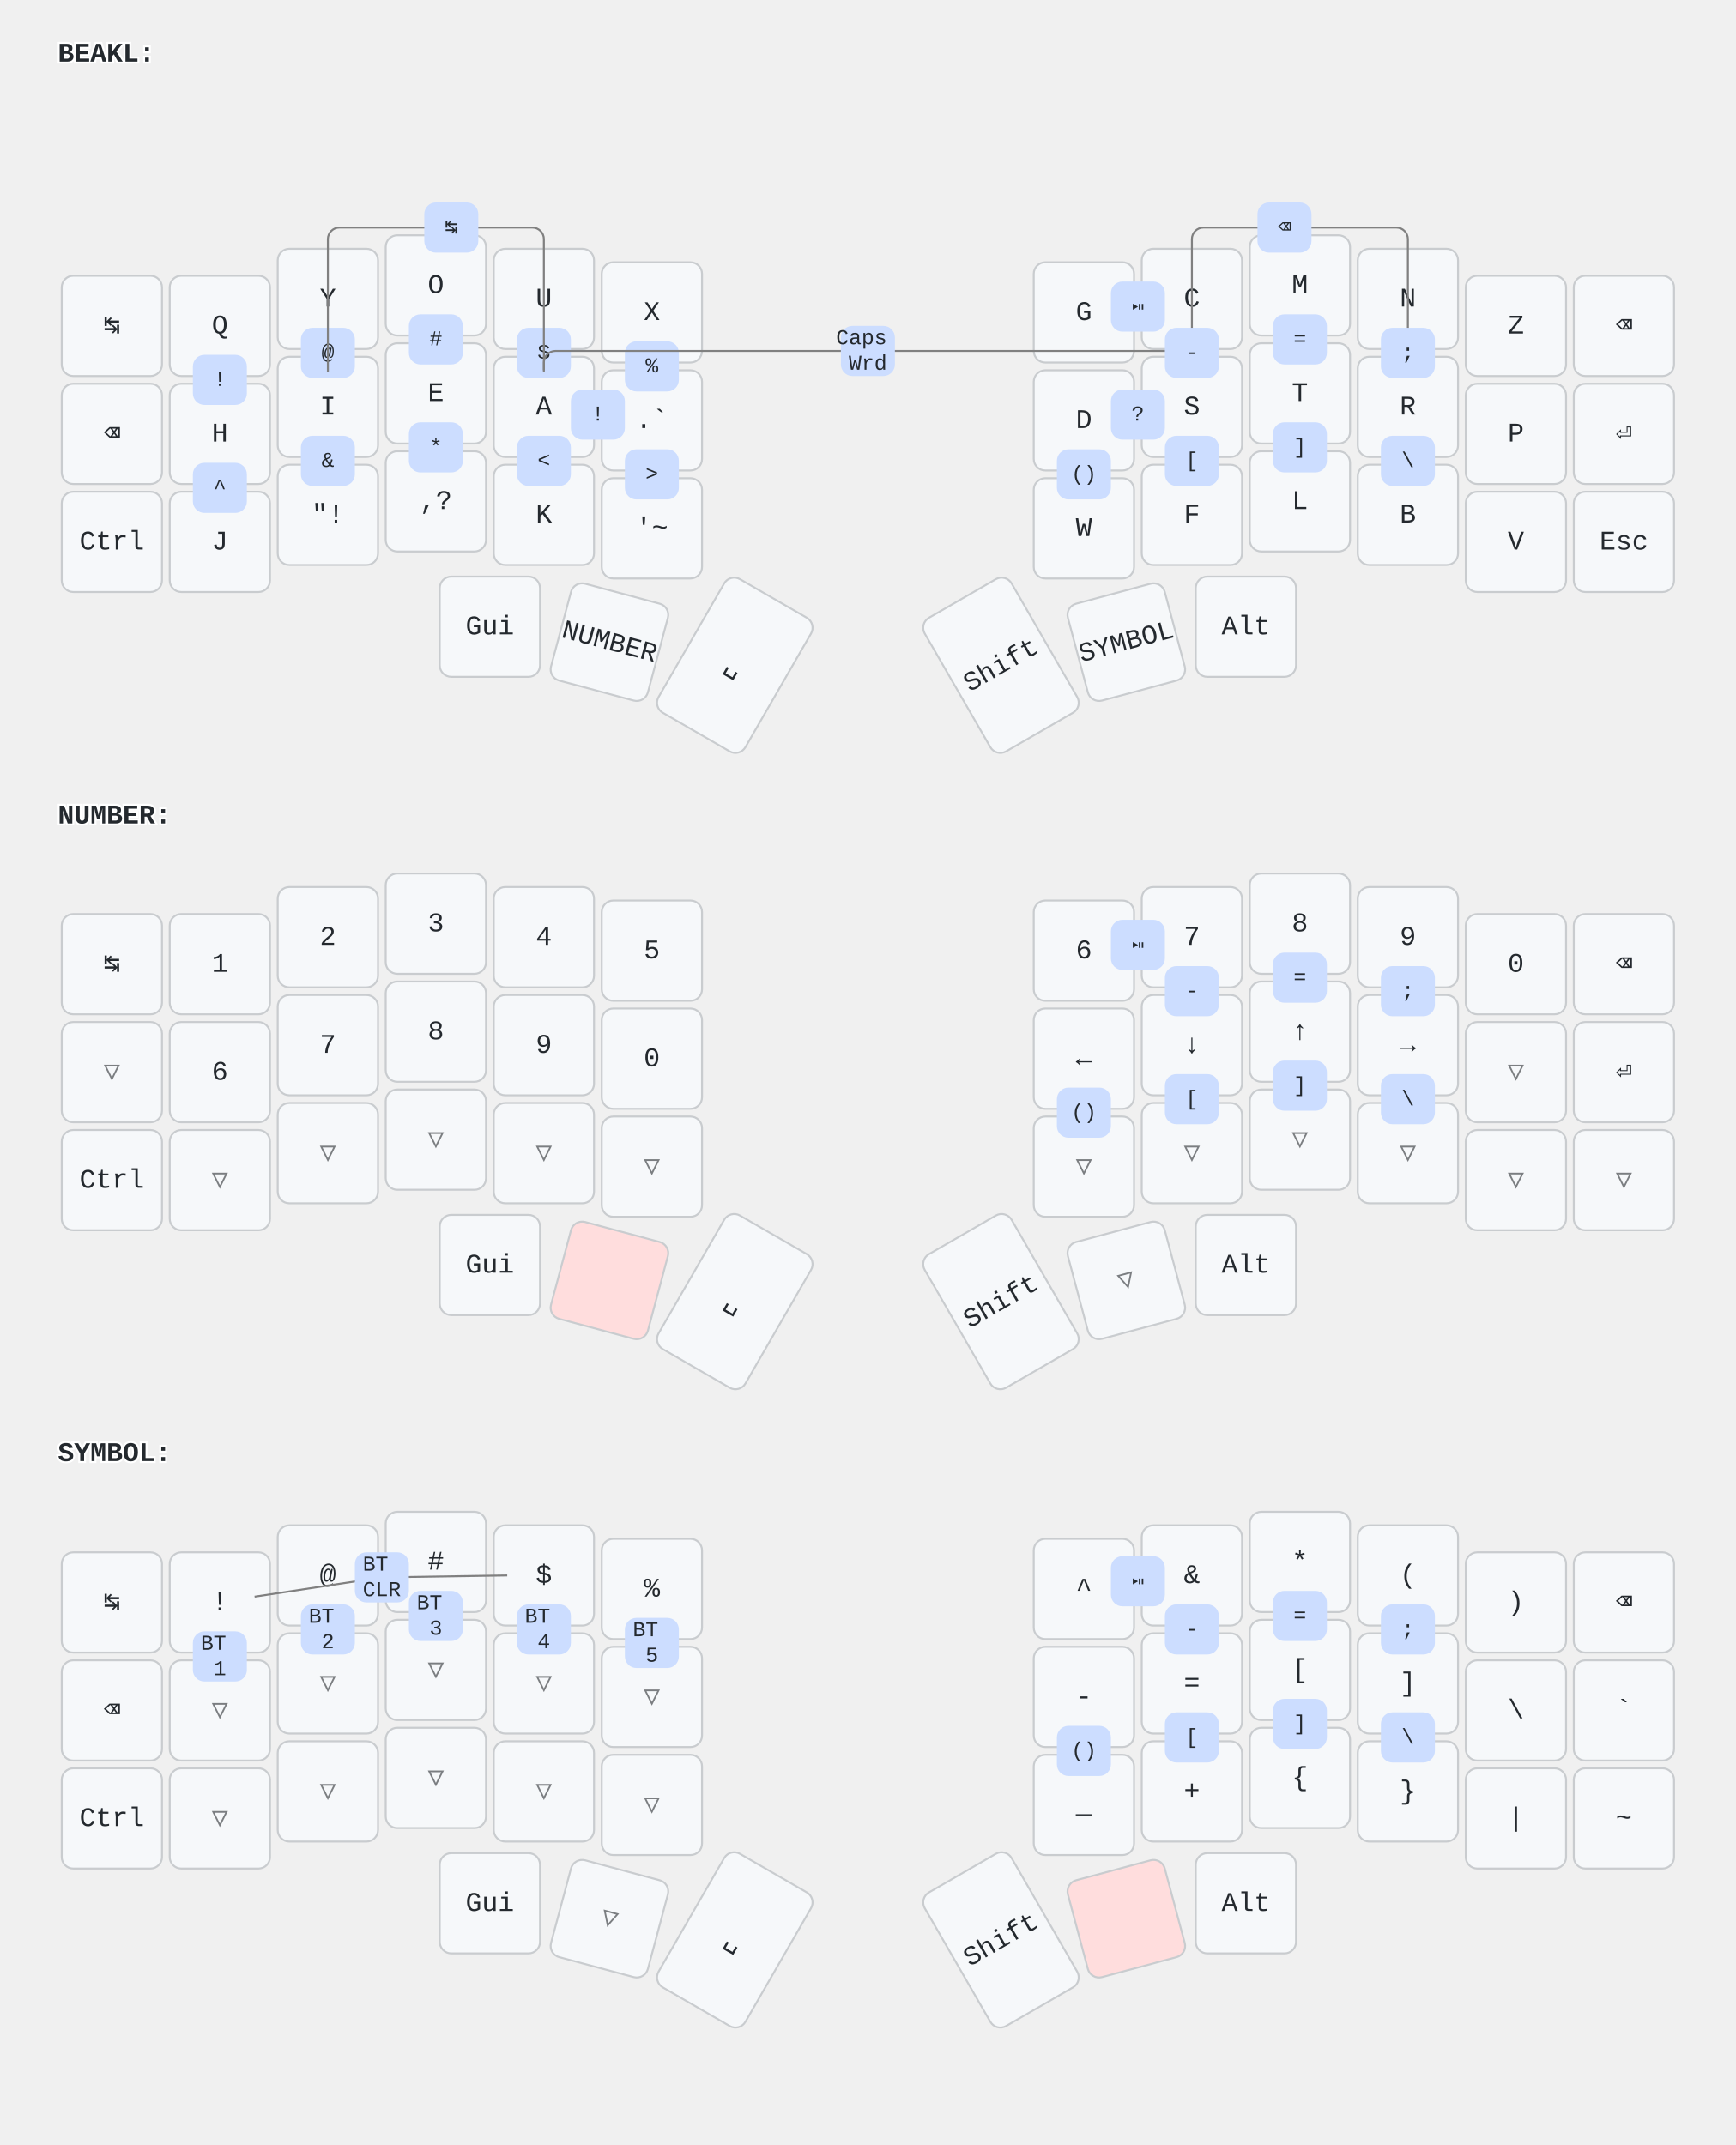
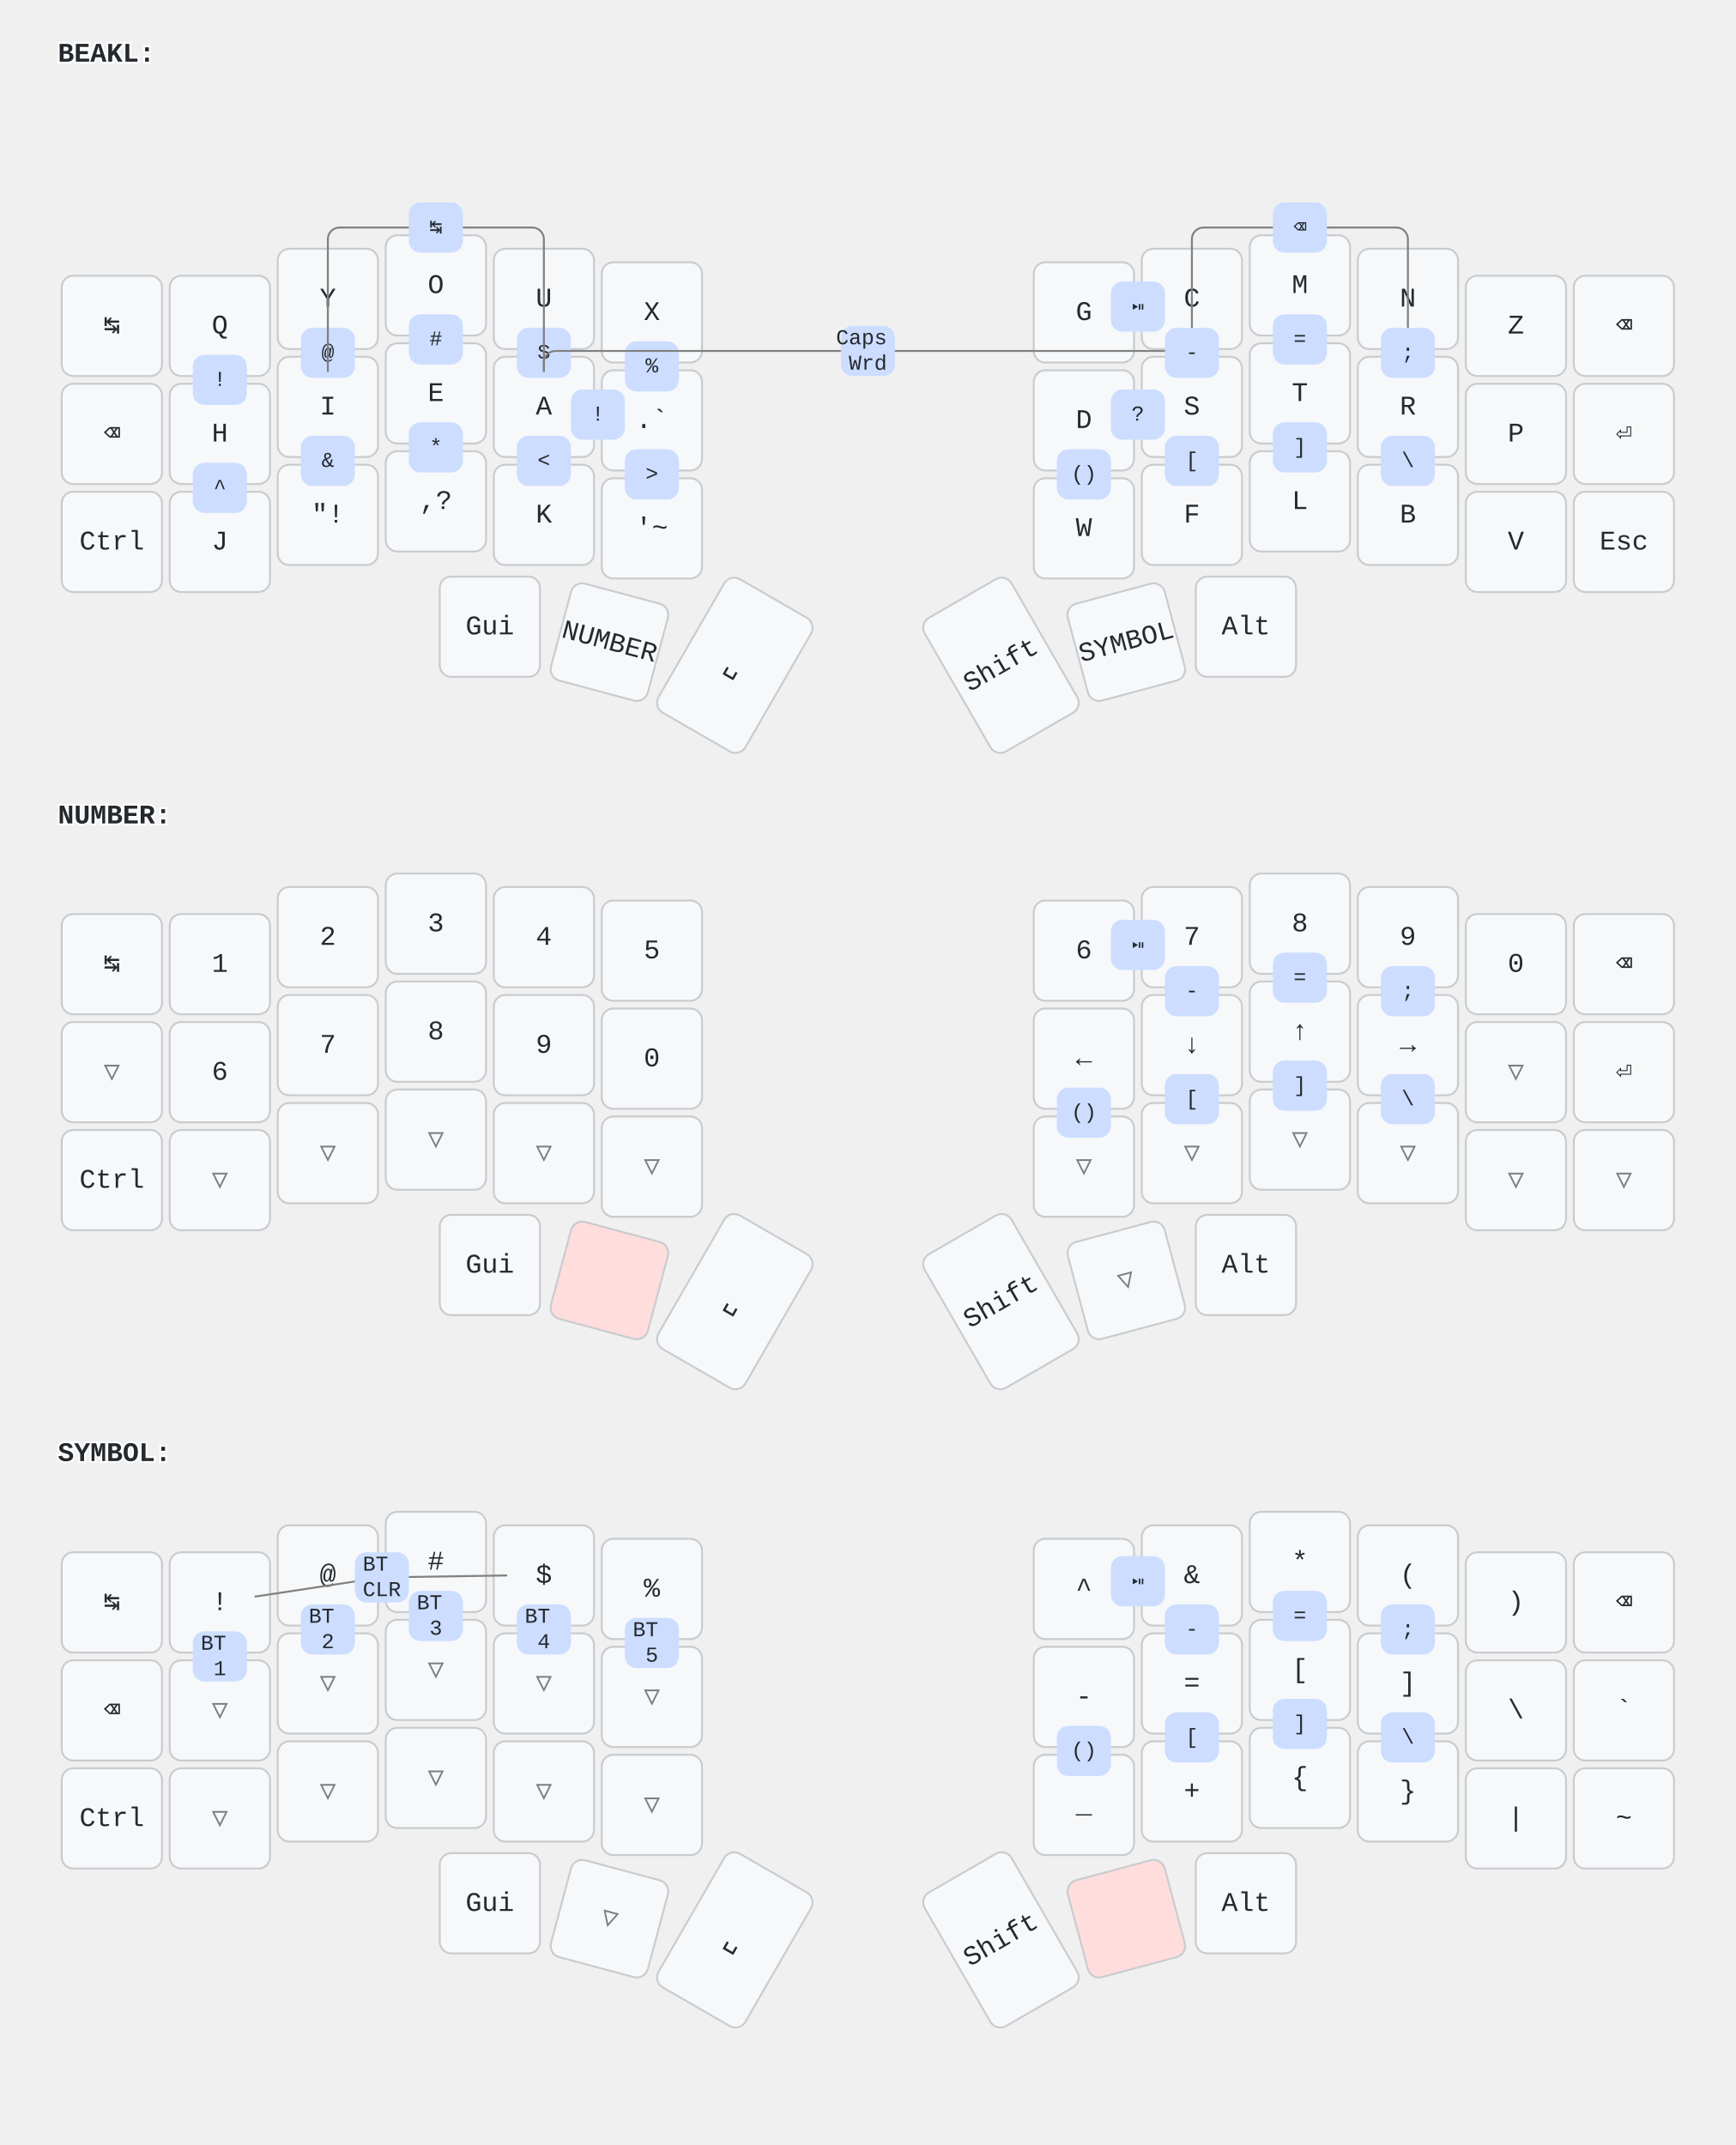
<svg xmlns="http://www.w3.org/2000/svg" width="900.0" height="1112.359" viewBox="0 0 900.0 1112.359" class="keymap">
  <style>/* inherit to force styles through use tags*/
svg path {
    fill: inherit;
}
/* font and background color specifications */
svg.keymap {
    font-family: SFMono-Regular,Consolas,Liberation Mono,Menlo,monospace;
    font-size: 14px;
    font-kerning: normal;
    text-rendering: optimizeLegibility;
    fill: #24292e;
}

/* default key styling */
rect.key {
    fill: #f6f8fa;
    stroke: #c9cccf;
    stroke-width: 1;
}

/* default key side styling, only used is draw_key_sides is set */
rect.side {
    filter: brightness(90%);
}

/* color accent for combo boxes */
rect.combo {
    fill: #cdf;
}

/* color accent for held keys */
rect.held, rect.combo.held {
    fill: #fdd;
}

/* color accent for ghost (optional) keys */
rect.ghost, rect.combo.ghost {
    stroke-dasharray: 4, 4;
    stroke-width: 2;
}

text {
    text-anchor: middle;
    dominant-baseline: middle;
}

/* styling for layer labels */
text.label {
    font-weight: bold;
    text-anchor: start;
    stroke: white;
    stroke-width: 2;
    paint-order: stroke;
}

/* styling for combo tap, and key hold/shifted label text */
text.combo, text.hold, text.shifted {
    font-size: 11px;
}

text.hold {
    text-anchor: middle;
    dominant-baseline: auto;
}

text.shifted {
    text-anchor: middle;
    dominant-baseline: hanging;
}

/* styling for hold/shifted label text in combo box */
text.combo.hold, text.combo.shifted {
    font-size: 8px;
}

/* lighter symbol for transparent keys */
text.trans {
    fill: #7b7e81;
}

/* styling for combo dendrons */
path.combo {
    stroke-width: 1;
    stroke: gray;
    fill: none;
}

/* Start Tabler Icons Cleanup */
/* cannot use height/width with glyphs */
.icon-tabler &gt; path {
    fill: inherit;
    stroke: inherit;
}
/* hide tabler's default box */
.icon-tabler &gt; path[stroke="none"][fill="none"] {
    visibility: collapse;
}
/* End Tabler Icons Cleanup */
</style>
  <g class="layer-BEAKL">
    <text x="30.0" y="28.0" class="label">BEAKL:</text>
    <g class="key keypos-0">
      <rect rx="6" ry="6" x="32" y="143" width="52" height="52" class="key" />
      <text x="58" y="169" class="key tap">↹</text>
    </g>
    <g class="key keypos-1">
      <rect rx="6" ry="6" x="88" y="143" width="52" height="52" class="key" />
      <text x="114" y="169" class="key tap">Q</text>
    </g>
    <g class="key keypos-2">
      <rect rx="6" ry="6" x="144" y="129" width="52" height="52" class="key" />
      <text x="170" y="155" class="key tap">Y</text>
    </g>
    <g class="key keypos-3">
      <rect rx="6" ry="6" x="200" y="122" width="52" height="52" class="key" />
      <text x="226" y="148" class="key tap">O</text>
    </g>
    <g class="key keypos-4">
      <rect rx="6" ry="6" x="256" y="129" width="52" height="52" class="key" />
      <text x="282" y="155" class="key tap">U</text>
    </g>
    <g class="key keypos-5">
      <rect rx="6" ry="6" x="312" y="136" width="52" height="52" class="key" />
      <text x="338" y="162" class="key tap">X</text>
    </g>
    <g class="key keypos-6">
      <rect rx="6" ry="6" x="536" y="136" width="52" height="52" class="key" />
      <text x="562" y="162" class="key tap">G</text>
    </g>
    <g class="key keypos-7">
      <rect rx="6" ry="6" x="592" y="129" width="52" height="52" class="key" />
      <text x="618" y="155" class="key tap">C</text>
    </g>
    <g class="key keypos-8">
      <rect rx="6" ry="6" x="648" y="122" width="52" height="52" class="key" />
      <text x="674" y="148" class="key tap">M</text>
    </g>
    <g class="key keypos-9">
      <rect rx="6" ry="6" x="704" y="129" width="52" height="52" class="key" />
      <text x="730" y="155" class="key tap">N</text>
    </g>
    <g class="key keypos-10">
      <rect rx="6" ry="6" x="760" y="143" width="52" height="52" class="key" />
      <text x="786" y="169" class="key tap">Z</text>
    </g>
    <g class="key keypos-11">
      <rect rx="6" ry="6" x="816" y="143" width="52" height="52" class="key" />
      <text x="842" y="169" class="key tap">⌫</text>
    </g>
    <g class="key keypos-12">
      <rect rx="6" ry="6" x="32" y="199" width="52" height="52" class="key" />
      <text x="58" y="225" class="key tap">⌫</text>
    </g>
    <g class="key keypos-13">
      <rect rx="6" ry="6" x="88" y="199" width="52" height="52" class="key" />
      <text x="114" y="225" class="key tap">H</text>
    </g>
    <g class="key keypos-14">
      <rect rx="6" ry="6" x="144" y="185" width="52" height="52" class="key" />
      <text x="170" y="211" class="key tap">I</text>
    </g>
    <g class="key keypos-15">
      <rect rx="6" ry="6" x="200" y="178" width="52" height="52" class="key" />
      <text x="226" y="204" class="key tap">E</text>
    </g>
    <g class="key keypos-16">
      <rect rx="6" ry="6" x="256" y="185" width="52" height="52" class="key" />
      <text x="282" y="211" class="key tap">A</text>
    </g>
    <g class="key keypos-17">
      <rect rx="6" ry="6" x="312" y="192" width="52" height="52" class="key" />
      <text x="338" y="218" class="key tap">.`</text>
    </g>
    <g class="key keypos-18">
      <rect rx="6" ry="6" x="536" y="192" width="52" height="52" class="key" />
      <text x="562" y="218" class="key tap">D</text>
    </g>
    <g class="key keypos-19">
      <rect rx="6" ry="6" x="592" y="185" width="52" height="52" class="key" />
      <text x="618" y="211" class="key tap">S</text>
    </g>
    <g class="key keypos-20">
      <rect rx="6" ry="6" x="648" y="178" width="52" height="52" class="key" />
      <text x="674" y="204" class="key tap">T</text>
    </g>
    <g class="key keypos-21">
      <rect rx="6" ry="6" x="704" y="185" width="52" height="52" class="key" />
      <text x="730" y="211" class="key tap">R</text>
    </g>
    <g class="key keypos-22">
      <rect rx="6" ry="6" x="760" y="199" width="52" height="52" class="key" />
      <text x="786" y="225" class="key tap">P</text>
    </g>
    <g class="key keypos-23">
      <rect rx="6" ry="6" x="816" y="199" width="52" height="52" class="key" />
      <text x="842" y="225" class="key tap">⏎</text>
    </g>
    <g class="key keypos-24">
      <rect rx="6" ry="6" x="32" y="255" width="52" height="52" class="key" />
      <text x="58" y="281" class="key tap">Ctrl</text>
    </g>
    <g class="key keypos-25">
      <rect rx="6" ry="6" x="88" y="255" width="52" height="52" class="key" />
      <text x="114" y="281" class="key tap">J</text>
    </g>
    <g class="key keypos-26">
      <rect rx="6" ry="6" x="144" y="241" width="52" height="52" class="key" />
      <text x="170" y="267" class="key tap">"!</text>
    </g>
    <g class="key keypos-27">
      <rect rx="6" ry="6" x="200" y="234" width="52" height="52" class="key" />
      <text x="226" y="260" class="key tap">,?</text>
    </g>
    <g class="key keypos-28">
      <rect rx="6" ry="6" x="256" y="241" width="52" height="52" class="key" />
      <text x="282" y="267" class="key tap">K</text>
    </g>
    <g class="key keypos-29">
      <rect rx="6" ry="6" x="312" y="248" width="52" height="52" class="key" />
      <text x="338" y="274" class="key tap">'~</text>
    </g>
    <g class="key keypos-30">
      <rect rx="6" ry="6" x="536" y="248" width="52" height="52" class="key" />
      <text x="562" y="274" class="key tap">W</text>
    </g>
    <g class="key keypos-31">
      <rect rx="6" ry="6" x="592" y="241" width="52" height="52" class="key" />
      <text x="618" y="267" class="key tap">F</text>
    </g>
    <g class="key keypos-32">
      <rect rx="6" ry="6" x="648" y="234" width="52" height="52" class="key" />
      <text x="674" y="260" class="key tap">L</text>
    </g>
    <g class="key keypos-33">
      <rect rx="6" ry="6" x="704" y="241" width="52" height="52" class="key" />
      <text x="730" y="267" class="key tap">B</text>
    </g>
    <g class="key keypos-34">
      <rect rx="6" ry="6" x="760" y="255" width="52" height="52" class="key" />
      <text x="786" y="281" class="key tap">V</text>
    </g>
    <g class="key keypos-35">
      <rect rx="6" ry="6" x="816" y="255" width="52" height="52" class="key" />
      <text x="842" y="281" class="key tap">Esc</text>
    </g>
    <g class="key keypos-36">
      <rect rx="6" ry="6" x="228" y="299" width="52" height="52" class="key" />
      <text x="254" y="325" class="key tap">Gui</text>
    </g>
    <g transform="rotate(15.0, 316, 333)" class="key keypos-37">
      <rect rx="6" ry="6" x="290" y="307" width="52" height="52" class="key" />
      <text x="316" y="333" class="key tap">NUMBER</text>
    </g>
    <g transform="rotate(30.0, 381, 345)" class="key keypos-38">
      <rect rx="6" ry="6" x="355" y="305" width="52" height="80" class="key" />
      <text x="381" y="345" class="key tap">␣</text>
    </g>
    <g transform="rotate(-30.0, 519, 345)" class="key keypos-39">
      <rect rx="6" ry="6" x="493" y="305" width="52" height="80" class="key" />
      <text x="519" y="345" class="key tap">Shift</text>
    </g>
    <g transform="rotate(-15.0, 584, 333)" class="key keypos-40">
      <rect rx="6" ry="6" x="558" y="307" width="52" height="52" class="key" />
      <text x="584" y="333" class="key tap">SYMBOL</text>
    </g>
    <g class="key keypos-41">
      <rect rx="6" ry="6" x="620" y="299" width="52" height="52" class="key" />
      <text x="646" y="325" class="key tap">Alt</text>
    </g>
    <g class="combo combopos-0">
      <rect rx="6" ry="6" x="100" y="184" width="28" height="26" class="combo" />
      <text x="114" y="197" class="combo tap">!</text>
    </g>
    <g class="combo combopos-1">
      <rect rx="6" ry="6" x="156" y="170" width="28" height="26" class="combo" />
      <text x="170" y="183" class="combo tap">@</text>
    </g>
    <g class="combo combopos-2">
      <rect rx="6" ry="6" x="212" y="163" width="28" height="26" class="combo" />
      <text x="226" y="176" class="combo tap">#</text>
    </g>
    <g class="combo combopos-3">
      <rect rx="6" ry="6" x="268" y="170" width="28" height="26" class="combo" />
      <text x="282" y="183" class="combo tap">$</text>
    </g>
    <g class="combo combopos-4">
      <rect rx="6" ry="6" x="324" y="177" width="28" height="26" class="combo" />
      <text x="338" y="190" class="combo tap">%</text>
    </g>
    <g class="combo combopos-5">
      <rect rx="6" ry="6" x="100" y="240" width="28" height="26" class="combo" />
      <text x="114" y="253" class="combo tap">^</text>
    </g>
    <g class="combo combopos-6">
      <rect rx="6" ry="6" x="156" y="226" width="28" height="26" class="combo" />
      <text x="170" y="239" class="combo tap">&amp;</text>
    </g>
    <g class="combo combopos-7">
      <rect rx="6" ry="6" x="212" y="219" width="28" height="26" class="combo" />
      <text x="226" y="232" class="combo tap">*</text>
    </g>
    <g class="combo combopos-8">
      <rect rx="6" ry="6" x="268" y="226" width="28" height="26" class="combo" />
      <text x="282" y="239" class="combo tap">&lt;</text>
    </g>
    <g class="combo combopos-9">
      <rect rx="6" ry="6" x="324" y="233" width="28" height="26" class="combo" />
      <text x="338" y="246" class="combo tap">&gt;</text>
    </g>
-     <g class="combo combopos-10">
-       <path d="M234,118 h-58 a6.0,6.0 0 0 0 -6.0,6.0 v69" class="combo" />
-       <path d="M234,118 h42 a6.0,6.0 0 0 1 6.0,6.0 v69" class="combo" />
-       <rect rx="6" ry="6" x="220" y="105" width="28" height="26" class="combo" />
-       <text x="234" y="118" class="combo tap">↹</text>
-     </g>
-     <g class="combo combopos-11">
-       <path d="M666,118 h-42 a6.0,6.0 0 0 0 -6.0,6.0 v69" class="combo" />
-       <path d="M666,118 h58 a6.0,6.0 0 0 1 6.0,6.0 v69" class="combo" />
-       <rect rx="6" ry="6" x="652" y="105" width="28" height="26" class="combo" />
-       <text x="666" y="118" class="combo tap">⌫</text>
+     <g class="combo tab combopos-10">
+       <path d="M226,118 h-50 a6.0,6.0 0 0 0 -6.0,6.0 v69" class="combo" />
+       <path d="M226,118 h50 a6.0,6.0 0 0 1 6.0,6.0 v69" class="combo" />
+       <rect rx="6" ry="6" x="212" y="105" width="28" height="26" class="combo tab" />
+       <text x="226" y="118" class="combo tab tap">↹</text>
+     </g>
+     <g class="combo bspc combopos-11">
+       <path d="M674,118 h-50 a6.0,6.0 0 0 0 -6.0,6.0 v69" class="combo" />
+       <path d="M674,118 h50 a6.0,6.0 0 0 1 6.0,6.0 v69" class="combo" />
+       <rect rx="6" ry="6" x="660" y="105" width="28" height="26" class="combo bspc" />
+       <text x="674" y="118" class="combo bspc tap">⌫</text>
    </g>
    <g class="combo combopos-12">
      <path d="M450,182 h-162 a6.0,6.0 0 0 0 -6.0,6.0 v4" class="combo" />
      <path d="M450,182 h162 a6.0,6.0 0 0 1 6.0,6.0 v4" class="combo" />
      <rect rx="6" ry="6" x="436" y="169" width="28" height="26" class="combo" />
      <text x="450" y="182" class="combo tap">
        <tspan x="450.0" dy="-0.6em">Caps</tspan>
        <tspan x="450.0" dy="1.2em">Wrd</tspan>
      </text>
    </g>
    <g class="combo combopos-13">
      <rect rx="6" ry="6" x="296" y="202" width="28" height="26" class="combo" />
      <text x="310" y="215" class="combo tap">!</text>
    </g>
    <g class="combo combopos-14">
      <rect rx="6" ry="6" x="576" y="202" width="28" height="26" class="combo" />
      <text x="590" y="215" class="combo tap">?</text>
    </g>
    <g class="combo combopos-15">
      <rect rx="6" ry="6" x="604" y="170" width="28" height="26" class="combo" />
      <text x="618" y="183" class="combo tap">-</text>
    </g>
    <g class="combo combopos-16">
      <rect rx="6" ry="6" x="660" y="163" width="28" height="26" class="combo" />
      <text x="674" y="176" class="combo tap">=</text>
    </g>
    <g class="combo combopos-17">
      <rect rx="6" ry="6" x="716" y="170" width="28" height="26" class="combo" />
      <text x="730" y="183" class="combo tap">;</text>
    </g>
    <g class="combo combopos-18">
      <rect rx="6" ry="6" x="604" y="226" width="28" height="26" class="combo" />
      <text x="618" y="239" class="combo tap">[</text>
    </g>
    <g class="combo combopos-19">
      <rect rx="6" ry="6" x="660" y="219" width="28" height="26" class="combo" />
      <text x="674" y="232" class="combo tap">]</text>
    </g>
    <g class="combo combopos-20">
      <rect rx="6" ry="6" x="716" y="226" width="28" height="26" class="combo" />
      <text x="730" y="239" class="combo tap">\</text>
    </g>
    <g class="combo combopos-21">
      <rect rx="6" ry="6" x="548" y="233" width="28" height="26" class="combo" />
      <text x="562" y="246" class="combo tap">()</text>
    </g>
    <g class="combo combopos-22">
      <rect rx="6" ry="6" x="576" y="146" width="28" height="26" class="combo" />
      <text x="590" y="159" class="combo tap">⏯</text>
    </g>
  </g>
  <g class="layer-NUMBER">
    <text x="30.0" y="423.053" class="label">NUMBER:</text>
    <g class="key keypos-0">
      <rect rx="6" ry="6" x="32" y="474" width="52" height="52" class="key" />
      <text x="58" y="500" class="key tap">↹</text>
    </g>
    <g class="key keypos-1">
      <rect rx="6" ry="6" x="88" y="474" width="52" height="52" class="key" />
      <text x="114" y="500" class="key tap">1</text>
    </g>
    <g class="key keypos-2">
      <rect rx="6" ry="6" x="144" y="460" width="52" height="52" class="key" />
      <text x="170" y="486" class="key tap">2</text>
    </g>
    <g class="key keypos-3">
      <rect rx="6" ry="6" x="200" y="453" width="52" height="52" class="key" />
      <text x="226" y="479" class="key tap">3</text>
    </g>
    <g class="key keypos-4">
      <rect rx="6" ry="6" x="256" y="460" width="52" height="52" class="key" />
      <text x="282" y="486" class="key tap">4</text>
    </g>
    <g class="key keypos-5">
      <rect rx="6" ry="6" x="312" y="467" width="52" height="52" class="key" />
      <text x="338" y="493" class="key tap">5</text>
    </g>
    <g class="key keypos-6">
      <rect rx="6" ry="6" x="536" y="467" width="52" height="52" class="key" />
      <text x="562" y="493" class="key tap">6</text>
    </g>
    <g class="key keypos-7">
      <rect rx="6" ry="6" x="592" y="460" width="52" height="52" class="key" />
      <text x="618" y="486" class="key tap">7</text>
    </g>
    <g class="key keypos-8">
      <rect rx="6" ry="6" x="648" y="453" width="52" height="52" class="key" />
      <text x="674" y="479" class="key tap">8</text>
    </g>
    <g class="key keypos-9">
      <rect rx="6" ry="6" x="704" y="460" width="52" height="52" class="key" />
      <text x="730" y="486" class="key tap">9</text>
    </g>
    <g class="key keypos-10">
      <rect rx="6" ry="6" x="760" y="474" width="52" height="52" class="key" />
      <text x="786" y="500" class="key tap">0</text>
    </g>
    <g class="key keypos-11">
      <rect rx="6" ry="6" x="816" y="474" width="52" height="52" class="key" />
      <text x="842" y="500" class="key tap">⌫</text>
    </g>
    <g class="key trans keypos-12">
      <rect rx="6" ry="6" x="32" y="530" width="52" height="52" class="key trans" />
      <text x="58" y="556" class="key trans tap">▽</text>
    </g>
    <g class="key keypos-13">
      <rect rx="6" ry="6" x="88" y="530" width="52" height="52" class="key" />
      <text x="114" y="556" class="key tap">6</text>
    </g>
    <g class="key keypos-14">
      <rect rx="6" ry="6" x="144" y="516" width="52" height="52" class="key" />
      <text x="170" y="542" class="key tap">7</text>
    </g>
    <g class="key keypos-15">
      <rect rx="6" ry="6" x="200" y="509" width="52" height="52" class="key" />
      <text x="226" y="535" class="key tap">8</text>
    </g>
    <g class="key keypos-16">
      <rect rx="6" ry="6" x="256" y="516" width="52" height="52" class="key" />
      <text x="282" y="542" class="key tap">9</text>
    </g>
    <g class="key keypos-17">
      <rect rx="6" ry="6" x="312" y="523" width="52" height="52" class="key" />
      <text x="338" y="549" class="key tap">0</text>
    </g>
    <g class="key keypos-18">
      <rect rx="6" ry="6" x="536" y="523" width="52" height="52" class="key" />
      <text x="562" y="549" class="key tap">←</text>
    </g>
    <g class="key keypos-19">
      <rect rx="6" ry="6" x="592" y="516" width="52" height="52" class="key" />
      <text x="618" y="542" class="key tap">↓</text>
    </g>
    <g class="key keypos-20">
      <rect rx="6" ry="6" x="648" y="509" width="52" height="52" class="key" />
      <text x="674" y="535" class="key tap">↑</text>
    </g>
    <g class="key keypos-21">
      <rect rx="6" ry="6" x="704" y="516" width="52" height="52" class="key" />
      <text x="730" y="542" class="key tap">→</text>
    </g>
    <g class="key trans keypos-22">
      <rect rx="6" ry="6" x="760" y="530" width="52" height="52" class="key trans" />
      <text x="786" y="556" class="key trans tap">▽</text>
    </g>
    <g class="key keypos-23">
      <rect rx="6" ry="6" x="816" y="530" width="52" height="52" class="key" />
      <text x="842" y="556" class="key tap">⏎</text>
    </g>
    <g class="key keypos-24">
      <rect rx="6" ry="6" x="32" y="586" width="52" height="52" class="key" />
      <text x="58" y="612" class="key tap">Ctrl</text>
    </g>
    <g class="key trans keypos-25">
      <rect rx="6" ry="6" x="88" y="586" width="52" height="52" class="key trans" />
      <text x="114" y="612" class="key trans tap">▽</text>
    </g>
    <g class="key trans keypos-26">
      <rect rx="6" ry="6" x="144" y="572" width="52" height="52" class="key trans" />
      <text x="170" y="598" class="key trans tap">▽</text>
    </g>
    <g class="key trans keypos-27">
      <rect rx="6" ry="6" x="200" y="565" width="52" height="52" class="key trans" />
      <text x="226" y="591" class="key trans tap">▽</text>
    </g>
    <g class="key trans keypos-28">
      <rect rx="6" ry="6" x="256" y="572" width="52" height="52" class="key trans" />
      <text x="282" y="598" class="key trans tap">▽</text>
    </g>
    <g class="key trans keypos-29">
      <rect rx="6" ry="6" x="312" y="579" width="52" height="52" class="key trans" />
      <text x="338" y="605" class="key trans tap">▽</text>
    </g>
    <g class="key trans keypos-30">
      <rect rx="6" ry="6" x="536" y="579" width="52" height="52" class="key trans" />
      <text x="562" y="605" class="key trans tap">▽</text>
    </g>
    <g class="key trans keypos-31">
      <rect rx="6" ry="6" x="592" y="572" width="52" height="52" class="key trans" />
      <text x="618" y="598" class="key trans tap">▽</text>
    </g>
    <g class="key trans keypos-32">
      <rect rx="6" ry="6" x="648" y="565" width="52" height="52" class="key trans" />
      <text x="674" y="591" class="key trans tap">▽</text>
    </g>
    <g class="key trans keypos-33">
      <rect rx="6" ry="6" x="704" y="572" width="52" height="52" class="key trans" />
      <text x="730" y="598" class="key trans tap">▽</text>
    </g>
    <g class="key trans keypos-34">
      <rect rx="6" ry="6" x="760" y="586" width="52" height="52" class="key trans" />
      <text x="786" y="612" class="key trans tap">▽</text>
    </g>
    <g class="key trans keypos-35">
      <rect rx="6" ry="6" x="816" y="586" width="52" height="52" class="key trans" />
      <text x="842" y="612" class="key trans tap">▽</text>
    </g>
    <g class="key keypos-36">
      <rect rx="6" ry="6" x="228" y="630" width="52" height="52" class="key" />
      <text x="254" y="656" class="key tap">Gui</text>
    </g>
    <g transform="rotate(15.0, 316, 664)" class="key held keypos-37">
      <rect rx="6" ry="6" x="290" y="638" width="52" height="52" class="key held" />
    </g>
    <g transform="rotate(30.0, 381, 675)" class="key keypos-38">
      <rect rx="6" ry="6" x="355" y="635" width="52" height="80" class="key" />
      <text x="381" y="675" class="key tap">␣</text>
    </g>
    <g transform="rotate(-30.0, 519, 675)" class="key keypos-39">
      <rect rx="6" ry="6" x="493" y="635" width="52" height="80" class="key" />
      <text x="519" y="675" class="key tap">Shift</text>
    </g>
    <g transform="rotate(-15.0, 584, 664)" class="key trans keypos-40">
      <rect rx="6" ry="6" x="558" y="638" width="52" height="52" class="key trans" />
      <text x="584" y="664" class="key trans tap">▽</text>
    </g>
    <g class="key keypos-41">
      <rect rx="6" ry="6" x="620" y="630" width="52" height="52" class="key" />
      <text x="646" y="656" class="key tap">Alt</text>
    </g>
    <g class="combo combopos-0">
      <rect rx="6" ry="6" x="604" y="501" width="28" height="26" class="combo" />
      <text x="618" y="514" class="combo tap">-</text>
    </g>
    <g class="combo combopos-1">
      <rect rx="6" ry="6" x="660" y="494" width="28" height="26" class="combo" />
      <text x="674" y="507" class="combo tap">=</text>
    </g>
    <g class="combo combopos-2">
      <rect rx="6" ry="6" x="716" y="501" width="28" height="26" class="combo" />
      <text x="730" y="514" class="combo tap">;</text>
    </g>
    <g class="combo combopos-3">
      <rect rx="6" ry="6" x="604" y="557" width="28" height="26" class="combo" />
      <text x="618" y="570" class="combo tap">[</text>
    </g>
    <g class="combo combopos-4">
      <rect rx="6" ry="6" x="660" y="550" width="28" height="26" class="combo" />
      <text x="674" y="563" class="combo tap">]</text>
    </g>
    <g class="combo combopos-5">
      <rect rx="6" ry="6" x="716" y="557" width="28" height="26" class="combo" />
      <text x="730" y="570" class="combo tap">\</text>
    </g>
    <g class="combo combopos-6">
      <rect rx="6" ry="6" x="548" y="564" width="28" height="26" class="combo" />
      <text x="562" y="577" class="combo tap">()</text>
    </g>
    <g class="combo combopos-7">
      <rect rx="6" ry="6" x="576" y="477" width="28" height="26" class="combo" />
      <text x="590" y="490" class="combo tap">⏯</text>
    </g>
  </g>
  <g class="layer-SYMBOL">
    <text x="30.0" y="753.706" class="label">SYMBOL:</text>
    <g class="key keypos-0">
      <rect rx="6" ry="6" x="32" y="805" width="52" height="52" class="key" />
      <text x="58" y="831" class="key tap">↹</text>
    </g>
    <g class="key keypos-1">
      <rect rx="6" ry="6" x="88" y="805" width="52" height="52" class="key" />
      <text x="114" y="831" class="key tap">!</text>
    </g>
    <g class="key keypos-2">
      <rect rx="6" ry="6" x="144" y="791" width="52" height="52" class="key" />
      <text x="170" y="817" class="key tap">@</text>
    </g>
    <g class="key keypos-3">
      <rect rx="6" ry="6" x="200" y="784" width="52" height="52" class="key" />
      <text x="226" y="810" class="key tap">#</text>
    </g>
    <g class="key keypos-4">
      <rect rx="6" ry="6" x="256" y="791" width="52" height="52" class="key" />
      <text x="282" y="817" class="key tap">$</text>
    </g>
    <g class="key keypos-5">
      <rect rx="6" ry="6" x="312" y="798" width="52" height="52" class="key" />
      <text x="338" y="824" class="key tap">%</text>
    </g>
    <g class="key keypos-6">
      <rect rx="6" ry="6" x="536" y="798" width="52" height="52" class="key" />
      <text x="562" y="824" class="key tap">^</text>
    </g>
    <g class="key keypos-7">
      <rect rx="6" ry="6" x="592" y="791" width="52" height="52" class="key" />
      <text x="618" y="817" class="key tap">&amp;</text>
    </g>
    <g class="key keypos-8">
      <rect rx="6" ry="6" x="648" y="784" width="52" height="52" class="key" />
      <text x="674" y="810" class="key tap">*</text>
    </g>
    <g class="key keypos-9">
      <rect rx="6" ry="6" x="704" y="791" width="52" height="52" class="key" />
      <text x="730" y="817" class="key tap">(</text>
    </g>
    <g class="key keypos-10">
      <rect rx="6" ry="6" x="760" y="805" width="52" height="52" class="key" />
      <text x="786" y="831" class="key tap">)</text>
    </g>
    <g class="key keypos-11">
      <rect rx="6" ry="6" x="816" y="805" width="52" height="52" class="key" />
      <text x="842" y="831" class="key tap">⌫</text>
    </g>
    <g class="key keypos-12">
      <rect rx="6" ry="6" x="32" y="861" width="52" height="52" class="key" />
      <text x="58" y="887" class="key tap">⌫</text>
    </g>
    <g class="key trans keypos-13">
      <rect rx="6" ry="6" x="88" y="861" width="52" height="52" class="key trans" />
      <text x="114" y="887" class="key trans tap">▽</text>
    </g>
    <g class="key trans keypos-14">
      <rect rx="6" ry="6" x="144" y="847" width="52" height="52" class="key trans" />
      <text x="170" y="873" class="key trans tap">▽</text>
    </g>
    <g class="key trans keypos-15">
      <rect rx="6" ry="6" x="200" y="840" width="52" height="52" class="key trans" />
      <text x="226" y="866" class="key trans tap">▽</text>
    </g>
    <g class="key trans keypos-16">
      <rect rx="6" ry="6" x="256" y="847" width="52" height="52" class="key trans" />
      <text x="282" y="873" class="key trans tap">▽</text>
    </g>
    <g class="key trans keypos-17">
      <rect rx="6" ry="6" x="312" y="854" width="52" height="52" class="key trans" />
      <text x="338" y="880" class="key trans tap">▽</text>
    </g>
    <g class="key keypos-18">
      <rect rx="6" ry="6" x="536" y="854" width="52" height="52" class="key" />
      <text x="562" y="880" class="key tap">-</text>
    </g>
    <g class="key keypos-19">
      <rect rx="6" ry="6" x="592" y="847" width="52" height="52" class="key" />
      <text x="618" y="873" class="key tap">=</text>
    </g>
    <g class="key keypos-20">
      <rect rx="6" ry="6" x="648" y="840" width="52" height="52" class="key" />
      <text x="674" y="866" class="key tap">[</text>
    </g>
    <g class="key keypos-21">
      <rect rx="6" ry="6" x="704" y="847" width="52" height="52" class="key" />
      <text x="730" y="873" class="key tap">]</text>
    </g>
    <g class="key keypos-22">
      <rect rx="6" ry="6" x="760" y="861" width="52" height="52" class="key" />
      <text x="786" y="887" class="key tap">\</text>
    </g>
    <g class="key keypos-23">
      <rect rx="6" ry="6" x="816" y="861" width="52" height="52" class="key" />
      <text x="842" y="887" class="key tap">`</text>
    </g>
    <g class="key keypos-24">
      <rect rx="6" ry="6" x="32" y="917" width="52" height="52" class="key" />
      <text x="58" y="943" class="key tap">Ctrl</text>
    </g>
    <g class="key trans keypos-25">
      <rect rx="6" ry="6" x="88" y="917" width="52" height="52" class="key trans" />
      <text x="114" y="943" class="key trans tap">▽</text>
    </g>
    <g class="key trans keypos-26">
      <rect rx="6" ry="6" x="144" y="903" width="52" height="52" class="key trans" />
      <text x="170" y="929" class="key trans tap">▽</text>
    </g>
    <g class="key trans keypos-27">
      <rect rx="6" ry="6" x="200" y="896" width="52" height="52" class="key trans" />
      <text x="226" y="922" class="key trans tap">▽</text>
    </g>
    <g class="key trans keypos-28">
      <rect rx="6" ry="6" x="256" y="903" width="52" height="52" class="key trans" />
      <text x="282" y="929" class="key trans tap">▽</text>
    </g>
    <g class="key trans keypos-29">
      <rect rx="6" ry="6" x="312" y="910" width="52" height="52" class="key trans" />
      <text x="338" y="936" class="key trans tap">▽</text>
    </g>
    <g class="key keypos-30">
      <rect rx="6" ry="6" x="536" y="910" width="52" height="52" class="key" />
      <text x="562" y="936" class="key tap">_</text>
    </g>
    <g class="key keypos-31">
      <rect rx="6" ry="6" x="592" y="903" width="52" height="52" class="key" />
      <text x="618" y="929" class="key tap">+</text>
    </g>
    <g class="key keypos-32">
      <rect rx="6" ry="6" x="648" y="896" width="52" height="52" class="key" />
      <text x="674" y="922" class="key tap">{</text>
    </g>
    <g class="key keypos-33">
      <rect rx="6" ry="6" x="704" y="903" width="52" height="52" class="key" />
      <text x="730" y="929" class="key tap">}</text>
    </g>
    <g class="key keypos-34">
      <rect rx="6" ry="6" x="760" y="917" width="52" height="52" class="key" />
      <text x="786" y="943" class="key tap">|</text>
    </g>
    <g class="key keypos-35">
      <rect rx="6" ry="6" x="816" y="917" width="52" height="52" class="key" />
      <text x="842" y="943" class="key tap">~</text>
    </g>
    <g class="key keypos-36">
      <rect rx="6" ry="6" x="228" y="961" width="52" height="52" class="key" />
      <text x="254" y="987" class="key tap">Gui</text>
    </g>
    <g transform="rotate(15.0, 316, 995)" class="key trans keypos-37">
      <rect rx="6" ry="6" x="290" y="969" width="52" height="52" class="key trans" />
      <text x="316" y="995" class="key trans tap">▽</text>
    </g>
    <g transform="rotate(30.0, 381, 1006)" class="key keypos-38">
      <rect rx="6" ry="6" x="355" y="966" width="52" height="80" class="key" />
      <text x="381" y="1006" class="key tap">␣</text>
    </g>
    <g transform="rotate(-30.0, 519, 1006)" class="key keypos-39">
      <rect rx="6" ry="6" x="493" y="966" width="52" height="80" class="key" />
      <text x="519" y="1006" class="key tap">Shift</text>
    </g>
    <g transform="rotate(-15.0, 584, 995)" class="key held keypos-40">
      <rect rx="6" ry="6" x="558" y="969" width="52" height="52" class="key held" />
    </g>
    <g class="key keypos-41">
      <rect rx="6" ry="6" x="620" y="961" width="52" height="52" class="key" />
      <text x="646" y="987" class="key tap">Alt</text>
    </g>
    <g class="combo combopos-0">
      <rect rx="6" ry="6" x="604" y="832" width="28" height="26" class="combo" />
      <text x="618" y="845" class="combo tap">-</text>
    </g>
    <g class="combo combopos-1">
      <rect rx="6" ry="6" x="660" y="825" width="28" height="26" class="combo" />
      <text x="674" y="838" class="combo tap">=</text>
    </g>
    <g class="combo combopos-2">
      <rect rx="6" ry="6" x="716" y="832" width="28" height="26" class="combo" />
      <text x="730" y="845" class="combo tap">;</text>
    </g>
    <g class="combo combopos-3">
      <rect rx="6" ry="6" x="604" y="888" width="28" height="26" class="combo" />
      <text x="618" y="901" class="combo tap">[</text>
    </g>
    <g class="combo combopos-4">
      <rect rx="6" ry="6" x="660" y="881" width="28" height="26" class="combo" />
      <text x="674" y="894" class="combo tap">]</text>
    </g>
    <g class="combo combopos-5">
      <rect rx="6" ry="6" x="716" y="888" width="28" height="26" class="combo" />
      <text x="730" y="901" class="combo tap">\</text>
    </g>
    <g class="combo combopos-6">
      <rect rx="6" ry="6" x="548" y="895" width="28" height="26" class="combo" />
      <text x="562" y="908" class="combo tap">()</text>
    </g>
    <g class="combo combopos-7">
      <path d="M198,818 l-66,10" class="combo" />
      <path d="M198,818 l65,-1" class="combo" />
      <rect rx="6" ry="6" x="184" y="805" width="28" height="26" class="combo" />
      <text x="198" y="818" class="combo tap">
        <tspan x="198.0" dy="-0.6em">BT</tspan>
        <tspan x="198.0" dy="1.2em">CLR</tspan>
      </text>
    </g>
    <g class="combo combopos-8">
      <rect rx="6" ry="6" x="100" y="846" width="28" height="26" class="combo" />
      <text x="114" y="859" class="combo tap">
        <tspan x="114.0" dy="-0.6em">BT</tspan>
        <tspan x="114.0" dy="1.2em">1</tspan>
      </text>
    </g>
    <g class="combo combopos-9">
      <rect rx="6" ry="6" x="156" y="832" width="28" height="26" class="combo" />
      <text x="170" y="845" class="combo tap">
        <tspan x="170.0" dy="-0.6em">BT</tspan>
        <tspan x="170.0" dy="1.2em">2</tspan>
      </text>
    </g>
    <g class="combo combopos-10">
      <rect rx="6" ry="6" x="212" y="825" width="28" height="26" class="combo" />
      <text x="226" y="838" class="combo tap">
        <tspan x="226.0" dy="-0.6em">BT</tspan>
        <tspan x="226.0" dy="1.2em">3</tspan>
      </text>
    </g>
    <g class="combo combopos-11">
      <rect rx="6" ry="6" x="268" y="832" width="28" height="26" class="combo" />
      <text x="282" y="845" class="combo tap">
        <tspan x="282.0" dy="-0.6em">BT</tspan>
        <tspan x="282.0" dy="1.2em">4</tspan>
      </text>
    </g>
    <g class="combo combopos-12">
      <rect rx="6" ry="6" x="324" y="839" width="28" height="26" class="combo" />
      <text x="338" y="852" class="combo tap">
        <tspan x="338.0" dy="-0.6em">BT</tspan>
        <tspan x="338.0" dy="1.2em">5</tspan>
      </text>
    </g>
    <g class="combo combopos-13">
      <rect rx="6" ry="6" x="576" y="807" width="28" height="26" class="combo" />
      <text x="590" y="820" class="combo tap">⏯</text>
    </g>
  </g>
</svg>
